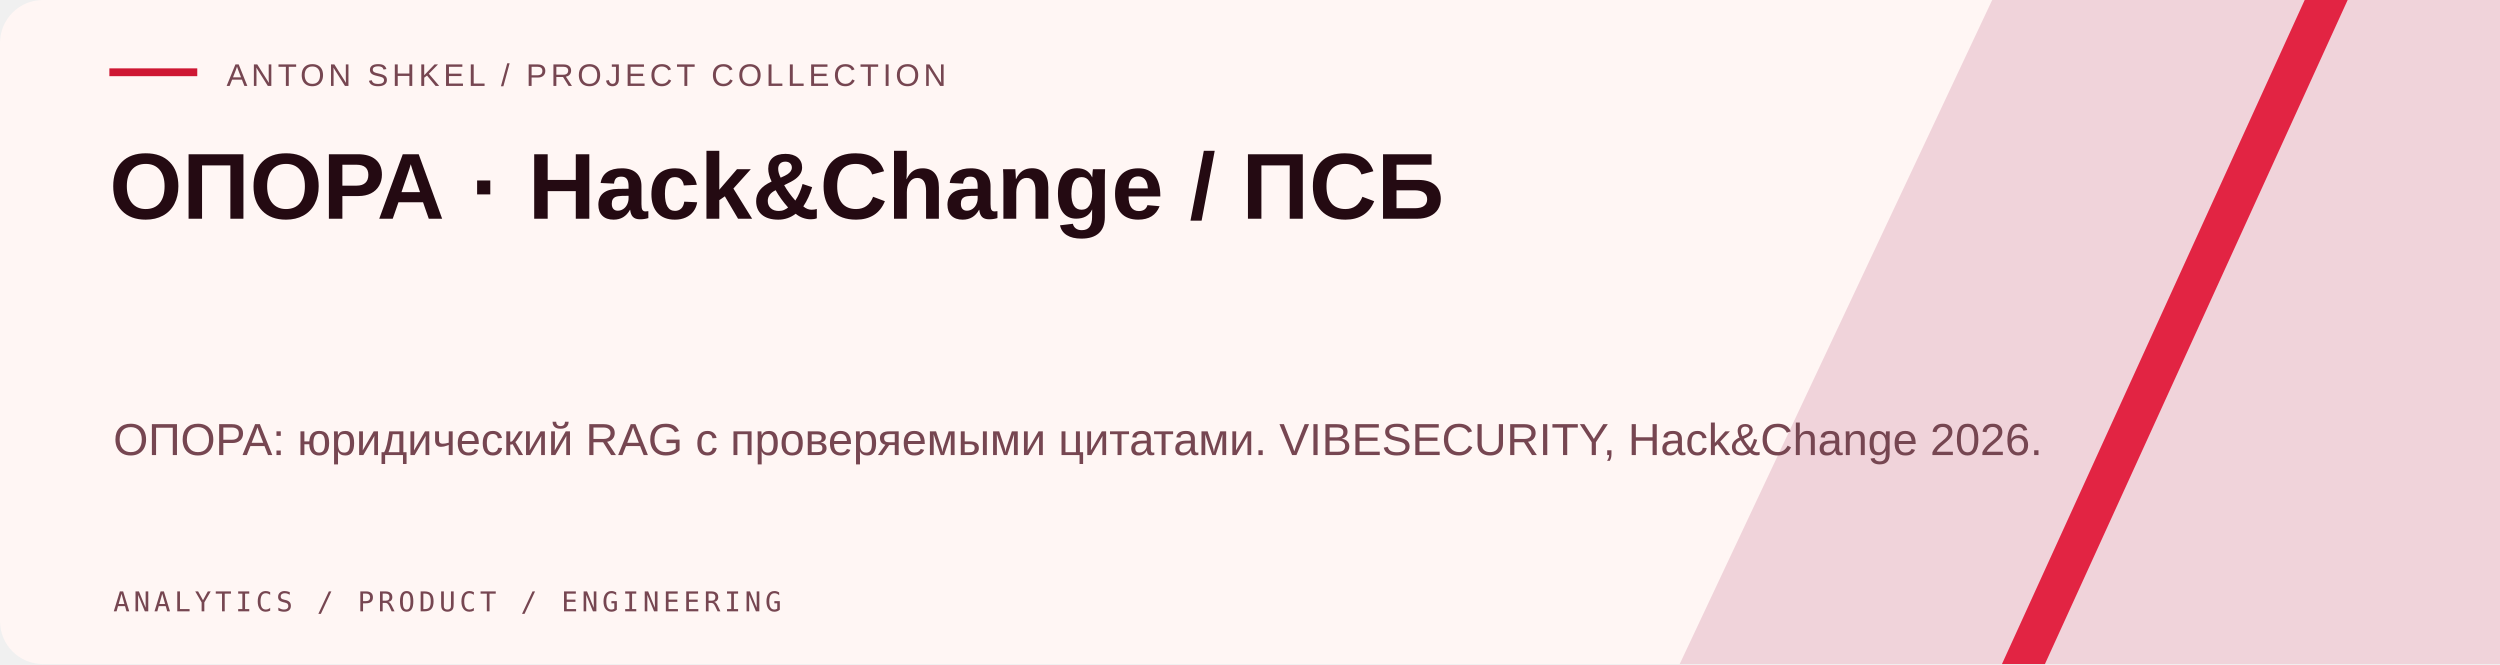
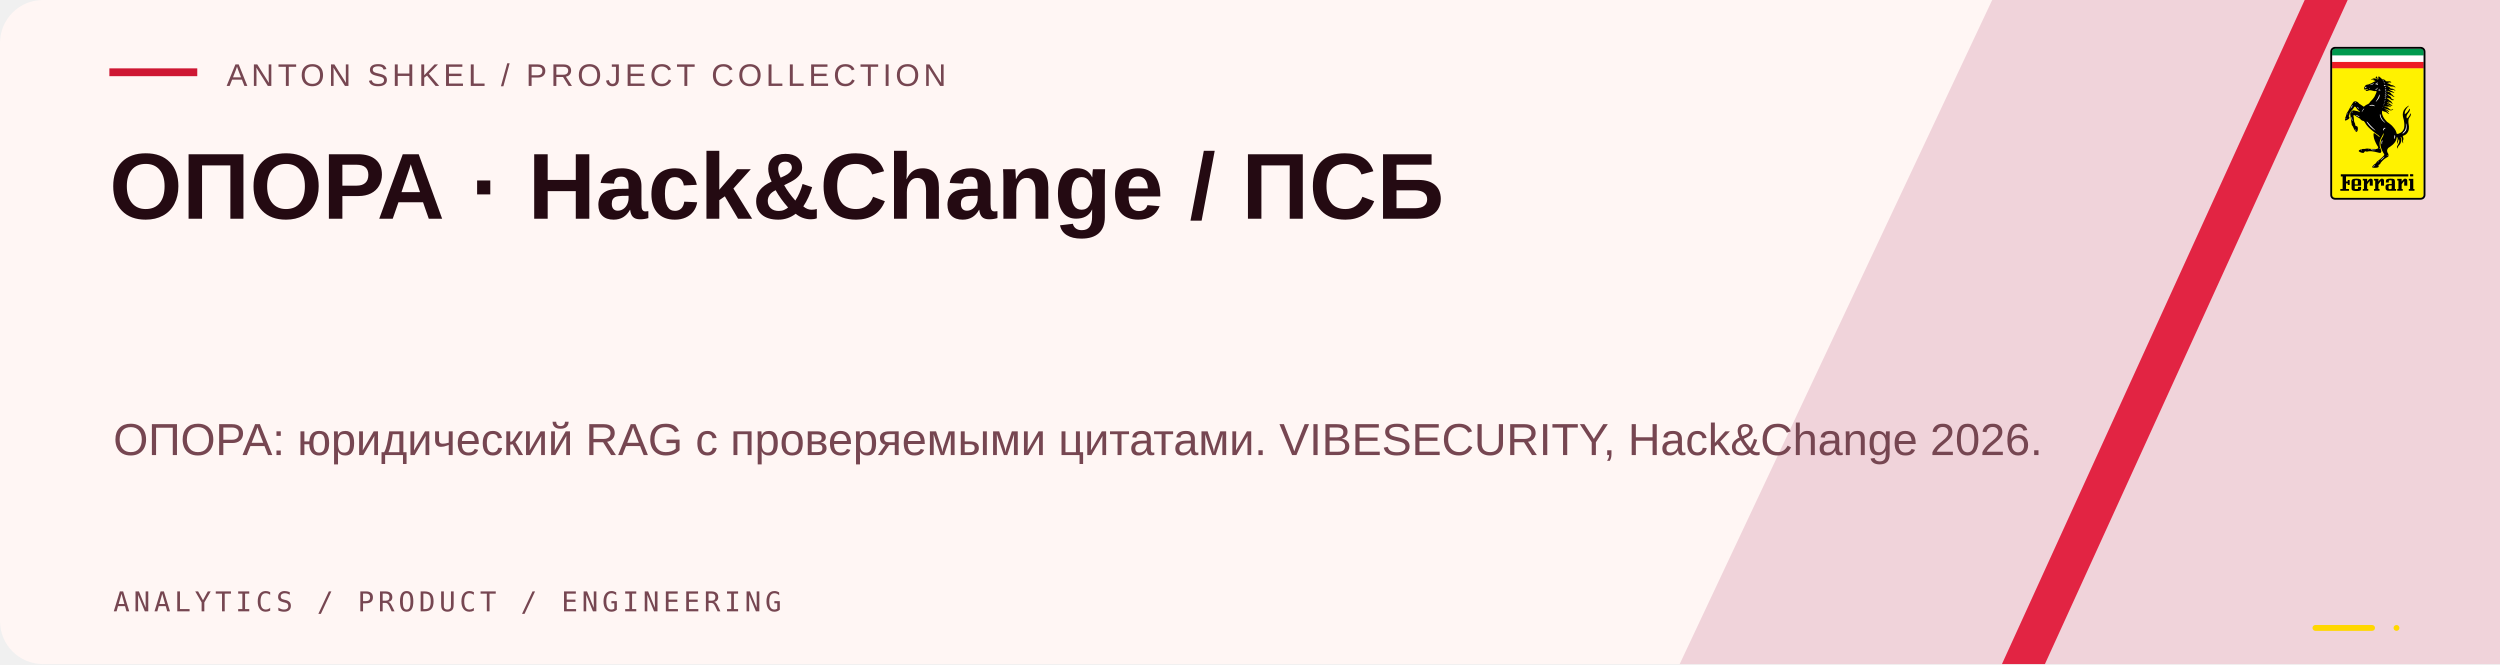
<svg xmlns="http://www.w3.org/2000/svg" width="1280" height="340" viewBox="0 0 1280 340" role="img" aria-label="ОПОРА · Hack&amp;Change / ПСБ">
  <rect width="1280" height="340" rx="22" fill="#fff6f4" />
  <path d="M1020 0h260v340H860z" fill="#f0d3da" />
  <path d="M1180 0h22l-155 340h-22z" fill="#e22443" />
  <rect x="56" y="35" width="45" height="4" fill="#ce1733" />
  <text x="116" y="44" fill="#764651" font-family="Segoe UI,Arial,sans-serif" font-size="16" letter-spacing="2">ANTON SHKEL / PROJECT COLLECTION</text>
  <g font-family="Segoe UI,Arial,sans-serif">
    <text x="56" y="112" font-size="48" font-weight="700" fill="#240a12">ОПОРА · Hack&amp;Change / ПСБ</text>
    <text x="58" y="233" font-size="23" fill="#764651">ОПОРА: юридический RAG с проверяемыми цитатами. VIBESECURITY, Hack&amp;Change 2026.</text>
  </g>
  <text x="58" y="313" font-family="Consolas,monospace" fill="#764651" font-size="14" letter-spacing="2">ANALYTICS / PRODUCT / ENGINEERING</text>
+   <g id="tifoso-badge">
+     <g transform="translate(1193 24) scale(0.1424419)">
+       <path fill="none" clip-rule="evenodd" d="M0 574.034V0l349.46.369v573.665" />
+       <path d="M325.738 0c9.509 0 17.198 7.607 17.198 17.015V532.42c0 9.4-7.689 17.015-17.198 17.015H17.753c-9.5 0-17.191-7.614-17.191-17.015V17.015C.562 7.607 8.253 0 17.753 0h307.985" fill="#FFF" />
+       <path d="M7.246 76.404h329.229V531.39c0 3.784-.646 6.123-3.198 8.661-2.77 2.753-5.2 3-9.586 3l-306.615.03c-2.416 0-4.269-.77-6.269-2.461-2.477-2.123-3.561-4.769-3.561-7.569V76.404" fill="#FFF200" />
+       <path fill="#ED1C24" d="M7.246 53.513h329.229v23.375H7.246z" />
+       <path fill="#FFF" d="M7.246 30.091h329.229v23.376H7.246z" />
+       <path d="M16.553 6.315h310.4c4.971 0 9.555 4.792 9.555 9.469v14.922H7.246l.03-13.123v-1.092c0-5.291 4.077-9.653 9.277-10.176" fill="#009A4E" />
+       <path d="M325.738 0c9.509 0 17.198 7.607 17.198 17.015V532.42c0 9.4-7.689 17.015-17.198 17.015H17.753c-9.5 0-17.191-7.614-17.191-17.015V17.015C.562 7.607 8.253 0 17.753 0h307.985m0 6.792H17.753c-5.708 0-10.322 4.584-10.322 10.223V532.42c0 5.646 4.615 10.199 10.322 10.199h307.985c5.709 0 10.323-4.553 10.323-10.199V17.015c0-5.638-4.614-10.223-10.323-10.223z" />
+       <path d="M165.692 105.28s-.208 1.984-.661 3.146c-.446 1.076-1.608 1.8-1.531 2.522.077.708.831 1.562 2 2.153 1.146.6 1.607 1.062 2.784 1.362 1.092.27 2.477 1.069 2.869.154.393-.931-.199-2.062-.861-3.146-1.154-1.892-1.738-2.354-3.438-4.954-.362-.56-.646-1.161-1.162-1.237" />
+       <path d="M157.069 309.693c.115-.339 2.838 1.385 4.253 2.216 2.977 1.784 4.315 2.845 6.946 4.814 2.085 1.585 3.092 2.4 5.185 4.2 2.568 2.215 3.953 4.107 4.646 3.677 1-1.2-1.638-4.708-3.97-6.614-2.268-1.878-4.614-3.4-6.422-4.585-2.331-1.555-2.539-1.908-6.023-4.247-3.746-2.507-6.976-5.66-6.976-5.66l-3.639-2.861-5.699-4.808-6.338-5.838-4.784-5.331s-3.723-4.553-4.315-5.431c-.6-.869-2.354-3.685-3.799-6.068-1.293-2.139-3.8-5.461-4.031-5.746-1.354-1.639-4.446-.977-8.039-3.092-4.361-2.577-5.415-4.931-5.415-4.931s-.162-.345-.331-.53c-.162-.193-.492-.431-.492-.431l-2.285-1.592-1.308-.862s-.992-.823-2.238-1.354c-1.254-.554-4.046-2.177-4.046-2.177l-4.992-3.184s-1.954-1.569-2.6-2.092c-.661-.5-1.892-1.215-1.892-1.215s-.785-.393-1.023-.408c-.238-.016-1.276-.108-1.276-.108s-.962-.254-1.939.893c-.977 1.154-.738.538.854 7.03.63 2.553.569 11.561 1.246 14.306.861 3.523 3.338 8.077 3.592 8.615.247.531.423 2.5.423 2.5s-.107 1.593.062 2.601c.754 4.653 7.561 1.591 9.062 7.976 1.477 6.3-.885 12.584-.885 12.584s-1.462 3.124-3.531 3.615c-2.061.478-5.261-4.091-7.576-7.791-2.284-3.639-4.153-8.408-4.753-9.923-.6-1.516-.916-1.847-1.608-2.946-1.023-1.639-1.846-1.338-2.992-3.923-1.154-2.584-.131-3.623-.646-5.876-.3-1.246-.569-1.385-.961-3.17-.377-1.776-.885-7.43-.885-7.43l-.723-5.261s-.254-2.4-.584-3.908c-1.146-5.261-1.546-10.353-1.546-10.353l-.215-2.092-.077-2.161s-.069-1.039.185-2.108c.254-1.068.77-1.953.77-1.953s1.062-1.777 1.246-2.223c.177-.423 2.346-2.946 2.346-2.946s1.138-.946 2.992-2.077c1.862-1.131 3.531-1.054 3.531-1.054s.492-.046 3.785.362c3.292.407 10.061 2.207 11.769 2.646 1.684.455 3.7 1.162 5.007 1.892 3.761 2.046 4.9 1.178 1.908-1.168-2.016-1.577-2.584-2.285-4.208-3.761-1.37-1.262-2.446-2.101-3.469-3.262-1.023-1.185-3.938-5.484-3.938-5.484l-1.823-2.692s-.977-1.107-1.139-1.185a13.378 13.378 0 01-.646-.469s-1.207.061-2.454-.177c-1.261-.254-1.846 1.516-1.846 1.516s-2.708 5.053-5.461 8.146c-4.461 5.022-7.661 8.438-9.299 11.114-2.3 3.708-1.792 7.77-2.977 9.646-.692 1.1-1.069 1.262-1.446 2.223-1.154 2.916 3.038 4.515 2.077 7.745-1.531 5.124-13.53 10.192-15.123 9.346-1.654-.869-.3-7.799.254-10.038.569-2.253 2.253-5.576 2.408-5.745.146-.162.554-.947.676-1.608.131-.661.177-2.161.254-2.992.077-.839.423-2.161.423-2.161s.046-.285 1.107-2.584c1.069-2.315 4.977-7.7 7.777-12.838 1.846-3.354 2.615-5.384 4.461-8.746 1.7-3.084 4.615-7.792 4.615-7.792s1.23-2.4 1.807-3.292c.585-.916 1.815-2.646 2.969-4.354 1.162-1.7 1.446-2.977 2.961-4.377 1.254-1.169 2.108-1.792 3.746-2.315 2.438-.808 4.108-.376 6.6.316 2.584.707 4.361 1.892 6.054 3.292a24.232 24.232 0 012.938 2.977l.823 1.215.507.3 1.57 1.008 3.592 2.376s8.523 5.8 9 6.115c.454.3 1.984 1.554 2.284 1.654.316.092 2.585-2.37 7.039-5.438 5.153-3.577 6.976-3.308 8.685-4.238 1.684-.931 2.376-1.7 3.7-3.023 2-2 2.015-3.069 4.284-5.861 2.285-2.784 4.423-4.346 4.423-4.346s.315-.315 4.385-4.915c4.061-4.584 5.861-8.054 5.861-8.054l2.231-4.469s3.23-6.945 4.269-9.692c1.046-2.753 1.046-3.669 1.046-3.669s.153-.723-.631-2.123c-.808-1.393-1.639-.762-3.185-.446-2.961.631-4.761-.139-7.753-.661-2.738-.455-4.169-1.277-6.915-1.731-2.784-.469-4.407-.93-7.2-.661-.423.046-1.276.223-1.685.361-1.577.523-2.015.646-3.184 1.323-1.354.631-2.246.831-3.746.869-1.039.031-1.669.062-2.63-.315-.662-.254-1.039-.446-1.562-.915a3.658 3.658 0 01-.723-.839c-.03-.292-.123-.277.162-.753.277-.485.623-.57.623-.57l1.277-.315s1.8-.469 1.969-.516c.162-.046 1.877-.6 2.63-.838.762-.238 1.593-.677 1.593-.677s.461-.738.284-1.161c-.223-.478-1.246-.523-1.246-.523s-1.431.523-1.592.569c-.154.031-2.439.753-2.439.753s-1.792.393-3.184.723c-1.4.315-3.4.477-3.4.477l-.6-.162s-.677-.454-.784-.93c-.1-.423-.162-.739-.239-1.223-.3-1.77-.661-2.839-.238-4.584.162-.731.331-1.139.646-1.815.269-.562.446-.885.792-1.416l1.101-1.8 2.077-3.069c.715-.723 1.185-1.084 2.084-1.592 1.323-.738 2.092-.946 3.746-1.131 1.623-.177 1.846-.161 4.146-.677 2.315-.523 3.954-1.438 3.954-1.438s5.531-2.031 8.899-3.685c3.53-1.73 5.069-3.577 8.723-5.007 1.546-.6 2.446-.885 4.038-1.292.2-.131.3-.254.362-.493.154-.577-.738-.846-1.354-.785-.554.046-1.815.631-2.1 0-.216-.484 1.153-.769 1.153-.769s.646-.3.662-.661c.016-.554-.93-.193-1.354-.239-2.146-.239-2.315-.631-3.8-.992-1.746-.438-2.691-.977-4.507-1.054-1.6-.062-3.1.277-4.107.515-.992.254-1.023-.723-.631-.915 2.808-1.308 2.869-1.416 4.854-1.508 1.084-.046 2.6.185 2.769.269.162.092 2.331-.015 2.885-.584.569-.554-1.777-.523-2.885-.962-1.022-.407-2.584-.522-2.553-1.2.054-.677.808-.3 1.346-.438.676-.162 1.069-.146 1.761-.238 1.247-.169 1.354-.285 3.2-.438 1.823-.177 4.454.6 4.454.6s2.761 1.224 4.115 1.87c1.354.63 2.992.961 2.992.961s1.922.269 3.385-.646c1.484-.908.646-1.508.13-2.346-.508-.785-1.153-1.923-.208-4.077.839-1.877 1.277-4.069 1.516-4.269.301-.238 1.462 1.446 2.215 2.139 2.7 2.523 6.27 3.769 9.639 9.045.262.423 1.508-.254 5.415.346s7.323 4.784 8.185 5.785c.893 1.007 2.046.953 2.046.953l1.877.254 6.814.115s3.093-.554 4.877.124c1.246.469 5.4 3.246 3.508 4.299-1.323.739-2.569-.884-3.769-.961-1.416-.092-2.031.177-3.293.492-2.646.662-8.322 2.377-6.261 3.069.153.061.446.107.446.107l1.015.177s2.493.569 4 1.161c2.276.9 3.354 1.893 5.446 3.123 1.199.692 1.723 1.385 3.03 1.777 1.2.347 1.969 0 3.2.208 1.615.285 2.522.616 4 1.323 2.199 1.054 2.999 2.331 4.969 3.746.984.715 1.814.823 2.553 1.785.17.215.309.331.386.584.262.877-1.447.361-2.354.216-1-.169-1.415-.662-2.338-1.085-1.369-.646-2.016-1.354-3.508-1.623-1.077-.208-1.723-.046-2.83.015-1.077.046-1.646.208-2.724.223-1.83.031-2.861-.13-4.661-.508-2.016-.422-3.016-1.207-5.015-1.623-2.262-.469-6.261-2.407-5.877-.469.2.931 2.323 1.715 2.323 1.715s1.461.785 2.846 1.4c1.385.6 2.153 1.516 2.153 1.516l.954.708s.984 1.354 2.277 2.884c1.261 1.508 3.507 1.461 3.507 1.461s1.354 0 4.276.6c2.908.6 5.908 2.399 5.908 2.399s2.261 1.554 3.584 3.116c1.308 1.562.554 2.346.385 2.507-.153.169-.093.092-.277.169-.153.077-1.784-1.969-1.784-1.969l-1.169-.992s-1.139-.8-2.615-1.277c-1.477-.469-1.97-.154-1.97-.154s-3.138.877-5.876.8c-2.708-.077-4.123-1.162-4.123-1.162l-1.723-1.154s-2.585-2.423-2.678-1.276c-.062.777 1.139 1.638 1.139 1.638s.831.838 1.385 1.37c1.046 1.03 1.478 1.546 2.677 2.614 1.2 1.078 1.938 1.078 1.938 1.078s.646.153.892.2c.247.046.678.162.678.162s.4.154 2.276.916c1.861.753 3.877 2.392 3.877 2.392s.185.154.462.208c.276.031.83.308.984.354.169.038.646.038 1.723.192 1.093.162.677.854.677.854l-.185.261-.893.6s-1.153.331-1.938.369c-.8.046-1.938-.399-1.938-.399l-2.416-.908s-2.445-.646-2.969-.731c-.523-.077-2.707-.515-3.076-.592-.354-.084-1.446-.477-1.738-.646-.293-.161-.831-.269-2.154-.915-1.308-.646-1.831-1.392-3.461-1.908-1.646-.523-2.646-.63-3.877.224-2.123 1.461 3.199 1.7 5.846 3.022 3.908 1.923 6.107 3.338 7.03 5.416.938 2.084 1.877 2.838 1.877 2.838s2.754 1.385 3.984 2.838c.677.784.77 1.431 1.446 2.215 1.507 1.769 4.431 1.669 5.016 3.169.554 1.399-2.37.769-3.893.63-2.738-.269-3.4-2.777-5.954-3.784-1.445-.577-2.368-.577-3.846-1.084-2.692-.885-3.953-2.046-6.646-2.884-1.631-.5-4.585-2.646-4.215-.993.061.4.307.708.414.947.139.238.816 1.115.816 1.115s.907 1.2 1.322 1.516c.385.331 2.123 1.638 4.615 2.992 2.462 1.354 4.615 3.954 4.615 3.954s.739 1.062 1.093 1.801c.369.831.107 1.084.692 2.238.538 1.146.8 1.369 1.538 2.077 1.815 1.746 3.723 1.399 6.03 2.346.631.269.677.361 1.354 1.084.677.715-.124 1.022-.124 1.022s-2.568.662-4.23.523c-2.153-.169-3.123-.831-5.215-1.877-2.123-1.038-3.23-2.907-3.445-3.022-.185-.124-.708-.677-1.108-.962-.399-.284-1.431-.5-2.354-.754-.938-.253-1.462-.3-2.399-.554-1.277-.362-2.601-.923-3.201-1.115-.6-.208-1.969-.454-2.969.138-2 1.185 3.107 1.984 4.692 3.685.815.854 1.153 1.454 1.923 2.354.585.692.831 1.177 1.555 1.715.491.361 1.399.753 1.399.753s1.23.57 3.03 1.562c1.8.992 3.907 3.799 3.907 3.799l1.277 1.954.754 1.115.2.516.276.63s.924 1.2 1.6 1.592c.678.408.554.762.554.762s-.076.247-.554.516c-.461.285-.723.046-1.399-.154-.677-.192-1.123-.838-1.707-1.308-.616-.492-1.262-1.684-2.354-2.361-.969-.584-2.23-.792-2.723-.946-.477-.176-1.677-.93-2.154-1.138-.461-.185-1.707-.754-1.707-.754s-2.399-1.338-3.724-1.699c-1.322-.37-.477.438-.477.438s1.186 1.846 2.323 2.584c1.478.977 3.554 1.839 2.877 2.63-.462.516-1.077.331-1.754.254-1.107-.13-2.446-1.454-2.446-1.454s-.553-.361-3.03-1.146c-2.462-.808-1.554.546-.985 1.277a4.735 4.735 0 001.309 1.115l1.677.754.769.238s.678.123 2.908.646c2.23.508 3.462 1.593 3.462 1.593s1.199 1.115 2.86 2.346c1.692 1.246 3.354 1.562 4.277 1.685.923.115.892.761.892.761s.123.593.063.785a.453.453 0 01-.432.362c-.185 0-.276.077-.522.208-.246.123-1.2.277-1.2.277s-2.492-.077-4.461-.562c-1.938-.477-3.662-1.831-3.847-1.907-.153-.077-1.969-1.084-3.23-1.484-1.215-.408-3.169-.231-3.385-.154-.199.077-.877.185-2.03.523-1.169.308.292.753.292.753l.831.077 1.984.154s2.062.238 3.8.884c1.738.631 2.877 1.908 4.031 3.077a13.966 13.966 0 002.431 1.9l.923.6.477.361.123.315s-.046.162-.123.361c-.077.208-.369.361-.369.361s-.431-.077-.615-.077c-.216 0-1.523-.692-2.492-1.115-1-.438-1.508-.854-2.585-1.116-.923-.223-2.153-.323-2.431-.238-.276.077-2.308.362-3.877.469-1.568.123-2.923.146-4.769-.077-2.63-.315-6.122-2.393-6.569-1.815-.907 1.215 1.862 1.561 3.216 2.338 1.846 1.069 5.046 2.031 5.046 2.031s2.338.515 3.707 1.161c3 1.393 3.908 3.454 6.323 5.623 1.323 1.215 2.4 1.738 4.184 2 1.539.224 1.508.039 3.938-.438 2.446-.484 3.924-2.8 4.631-1.953.139.162.077.315.046.554-.046.238-.245.677-.245.677s-.277.392-.708.838c-.446.438-2.123 1.354-3 1.715-.877.362-3.03.962-5.738.877-2.708-.077-6.522-2.154-6.522-2.154l-2.738-1.154s-1.262-.592-2.123-.915c-2.277-.862-3.723-.785-6.062-1.4-1.446-.392-2.399-.8-3.707-1.069-1.323-.284-.569.239-.446.423.615.838 1.445 1.107 2.492 1.592 1.385.677 2.354.539 3.769 1.139 1.585.639 2.97 1.539 3.847 2.108.861.554 1.508 1.185 2.354 2.062l2.907 2.492s.677.554.754.785c.076.239.399.838.246 1.8-.17.962-.954.285-.954.285l-.769-.492-.77-.708-1.216-1.007s-1.045-.947-2.846-1.862c-1.784-.931-3.938-1.162-3.938-1.162s-1.908-.284-1.846.316c.092.592.521.646 2.029 1.038 1.523.393 2.523 1.162 2.523 1.162s1.555 1.154 2.677 2.43c1.107 1.278 1.431 2.516 1.431 2.516s.569 1.046 2 2.43c1.431 1.4 2.185.915 2.107 1.593-.077.677-.708.8-.708.8s-.369-.032-.522-.032c-.154 0-.523-.207-.923-.361s-1.908-1.2-1.908-1.2-2.368-1.922-2.63-2.107a408.68 408.68 0 01-2.523-1.877s-1.323-.846-2.262-1.323a28.107 28.107 0 00-2.969-1.2c-.707-.231-2.031-.308-2.031-.308s-1.584-.238-2.553-.6c-1.523-.585-3.293-2.208-3.492-2.285-.216-.084-1.631-.569-1.908-.523-.276.031-.923 2.708-1.076 4.254-.646 6.477 1.076 10.776 3.753 16.715 3.861 8.63 14.614 19.36 14.614 19.36s2.708 1.531 3.847 2.446c3.215 2.516 8.538 6.077 13.261 10.784 4.03 4.038 9.385 11.199 9.385 11.199s3.106 4.323 4.553 7.384c1.754 3.754 3.17 9.478 3.17 9.478s.123.984.215 1.2c.123.199.399.461.585.461l1.876.062c.185 0 2.323-.153 3.739-.508 1.4-.354 4.723-1.877 6.938-3.03 2.184-1.17 4.815-3.385 4.815-3.385s.507-.431 3.062-3.292c2.585-2.861 4.246-7.153 4.876-8.776.616-1.607 1.124-4.707 1.493-10 .399-5.314-.323-10.915-.323-10.915s-.969-7.815-1.555-10.477c-.584-2.645-1.999-6.984-1.999-6.984s-.984-3.86-1.292-6.298c-.324-2.439-.369-6.408-.369-6.408s0-2.43.783-6.922c.816-4.469 3.555-8.977 3.555-8.977s.769-1.516 3.724-5.054c3.03-3.623 3.998-4.192 6.983-6.354 2.37-1.7 5.43-4.438 6.432-3.792 1.107.692-1.079 2.077-1.817 2.8-1.861 1.846-5.337 5.107-8.153 10.022-2.461 4.254-3.384 7.069-3.998 9.846-.617 2.77-.354 5.815-.277 6.854.093 1.039.661.662.661.662s5.984-4.808 9.23-8.446c3.523-3.938 6.661-10.946 7.891-11.007.831-.054 1.216 1.823 1.016 2.692-.768 3.638-1.029 4.092-2.216 6.507-1.353 2.769-2.613 4-4.491 6.554-1.97 2.677-2.938 3.7-4.522 7.245-2.291 5.1-.954 9.039-.954 9.039s.277 2.392 1.353 2.361c1.802-.062 5.754-5.054 8.339-9.139 1.909-2.992 2.6-6.453 3.847-8.269 1.138-1.607 2.139 2.616 1.646 5.108-.57 2.961-2.031 5.623-5.246 9.815-3.138 4.091-3.046 7.984-3.046 7.984s-.323 1.777-.585 5.654c-.245 3.86.862 9.723.862 9.723s.983 4.899 1.185 8.614c.185 3.738.061 12.223-3.432 18.83-1.384 2.646-4.354 6.308-4.354 6.308s-2.292 2.354-4.169 3.722c-1.878 1.37-6.385 3.509-6.385 3.509s-3.122 1.076-3.553 1.169c-.462.123-.738.507-.738.507s.276.601.399.847c.107.247.984 2.399.984 2.399s.938 3.046 1.292 5.462c.354 2.415-.062 2.969-.399 4.815-.339 1.77-1.107.953-1.308 4.43-.169 3.078 1.216 4.615.969 8.062-.106 1.508-1.815-1.907-2.646-3.353-1.754-3.14-1.339-7.97-1.369-9.169-.047-1.2-.14-2.524-.585-4.031-.538-1.97-1.354-3.492-2.261-4.692-.924-1.185-1.893-1.861-2.216-1.738-.323.108-.354.738-.354 1.046-.016.339.63 1.477.769 1.724.169.23 1.323 2.338 1.323 2.338s.507 1.631.707 4.801c.201 3.138-.769 7.045-.769 7.045s-1.262 4.385-2.584 6.97c-1.479 2.845-4.754 6.722-4.754 6.722s-2.354 2.154-4.124 5.692c-1.737 3.538-.245 5.077-.892 5.538-.677.446-2.062-2.046-2.431-3.723-.354-1.569-.185-2.308.462-4.062.6-1.692 2.016-4.139 2.016-4.139l2.107-3.584s2.554-4.861 3.354-8.4c.8-3.507-.123-7.414-.123-7.414s-.107-1.292-.984-1.231c-.893.046-1.507.816-1.877 1.754-.724 1.938.308 1.585-.801 4.815-.86 2.538-1.107 2.2-1.569 3.707-.554 1.8-.846 3.646-.814 4.77.046 1.107-.569.646-.569.646s-1.077-2.001-1.077-4.492c0-1.354.062-2.123.216-3.478.246-2.169 1.138-5.491 1.138-5.491s.954-3.277.754-6.262c-.229-3.015-1.276-3.568-1.276-3.568s-.276-.4-1.446-.339c-1.153.093-1.092 2.169-1.092 2.169s-.354 2.97-.815 4.815c-1.277 5.092-2.984 7.769-6 12.061-2.738 3.877-6.445 7.293-8.308 8.893-1.846 1.631-7.538 5.769-7.538 5.769l-6.676 4.445s-2.646 2.585-3.847 5.662c-1.23 3.062-1.169 5.461-.462 8.276.709 2.831 1.724 4.123 2.262 4.922.523.771 1.555 2.154 1.893 3.786.215.999.062 1.599.123 2.614.063.893.185 1.385.154 2.293-.031 1.415.23 2.414-.585 3.568-.585.877-2.185 1.646-2.185 1.646s-1.814.799-2.893 1.461c-11.354 6.846-15.383 11.292-21.783 18.922-2.031 2.446-.538 2.293-2.707 5.185-1.316 1.724-4.354 1.724-5.454 3.784-1.53 2.815 3.446 5.585-2.3 8.062-7.407 3.2-20.153.907-20.407-.092-.692-2.739 2.492-5.907 3.623-7.169 5.184-5.662 9.815-5.801 11.515-10.492.369-1 .223-1.861 4.353-4.923 2.9-2.139 14.484-10.861 19.546-16.676 1.738-2 3.23-3.322 3.984-5.477.77-2.186-.754-3.554-.754-3.554l-2.077-3.385-3.984-7.123s-1.676-3.784-2.584-5.969c-.938-2.185-2.677-8.062-2.677-8.062s-1.276-5.291-1.493-8.738c-.384-6.184.462-9.783 2.094-15.783 2.107-7.784 6.891-11.046 8.799-18.769.555-2.245.677-6.092-.462-5.907-1.077.2-1.169 3.23-1.999 5.262-3.077 7.661-7.139 11.015-9.369 18.952-1.492 5.369-2.107 8.555-2.093 14.123.017 3.184-.107 2.6.708 8.123.323 2.03.815 3.122 1.416 5.106.43 1.416 1.584 4.062 1.584 4.062s1.585 3.492 2.139 5.938c.168.847.385 1.322.322 2.169-.107 1.461.154 1.77-.553 3.092-.877 1.647-.34 2.616-3.139 3.23-2.492.523-7.584-1.138-7.584-1.138s-20.93-6.338-34.291-4.508c-2.646.354-4.069 1.323-6.73 1.277-2.423-.031-3.654-1.924-6.077-1.2-.492.139-.646.492-1.092.785-3.538 2.461-.831 6.553-10.153 4.43-5.723-1.308-12.653-4.814-11.454-7.015 1.607-2.923 3.761-3.4 8.285-5.262 4.838-1.969 12.099-1.415 13.53-1.507 1.746-.139 4.254-1.354 7.376-1.431 5.4-.093 6.361.554 6.361.554l9.168.814 17.546.217s3.138-.231 4.384-.478c1.262-.247 2.254-2.723 2.945-3.908.678-1.168-.03-2.892-.03-2.892l-.522-.815-1.67-2.692-3.084-5.2-3.423-6.83s-2.238-4.753-3.43-7.876c-1.185-3.108-1.877-4.862-2.662-8.076-.823-3.309-1.331-5.985-1.438-8.646-.13-3.82-.384-6.789.685-9.912" />
+       <path d="M270.971 303.355c3.691-4.738 4.047-9.139 4.261-15.338.169-4.507-1.537-11.453-1.537-11.453l-.232-.508s-.646-.839-1.044.269c.061.978.185 1.762.185 1.762l.214 8.946s-.277 4.507-1.814 9.153c-2.585 7.846-9.446 11.338-10.445 14.169-1.711 4.691 5.997-1.293 10.412-7m-38.705 14.477s-1.508.431-1.539 1.922c-.03 1.493.369 2.785.323 4.585-.03 2.293-2.138 4.938-.784 5.8 2.323 1.477 4.322-8.923 3.615-10.461-.708-1.54-1.4-1.863-1.615-1.846m-26.06 72.103s-.432-.23-1.277.093c-.83.322-.77 1.185-.77 1.185s-.169.923.508 1.016c.678.123 1.785-1.539 1.785-1.724 0-.185-.246-.57-.246-.57m-24.522 17.43s-.247.247-.031.415c.23.201.554-.046.554-.046s4.23-3.307 6.738-5.63c2.646-2.492 6.462-6.784 6.462-6.784s.261-.323-.031-.6c-.309-.277-1.031.153-1.631.43-.523.277-.831.569-1.23.893-.369.339-1.631 1.631-1.631 1.631l-3.262 3.169-2.062 1.938-1.999 1.907-.831.955s-.216.369-.276.461c-.063.107-.277.384-.277.384s-.309.293-.309.385c0 .077-.092.154-.092.247a1.438 1.438 0 01-.092.245m-7.315 4.801s-.454-.369-1.169-.016c-.723.385-1.492 1.368-1.555 1.477-.068.139-.461.662-.191 1.123.269.462 1.184-.216 1.322-.246.131 0 1.324-.953 1.324-.953s.692-.432.269-1.385m-14.007 14.183s-.6-1.107-1.385-.646c-.785.462-1.215.616-1.938 1.615-.123.169-.9 1.17-1.039 1.431-.138.247-.915 1.724.662 1.831 2.708.153.93-1.584 1.861-2.262.754-.522 2.169-.384 2.185-.938.015-.553-.346-1.031-.346-1.031m-47.998-56.675s-1.623.401-1.746.955c-.131.584.946 1.138 1.115 1.168.192.031.554.462 1.638-.277 1.069-.722 1.023-1.338 1.023-1.338s.631-.738-2.03-.508m26.399-.861s-.016-.6-1.162-.522c-1.169.062-1.415.276-1.446.461-.038.169.062.462 1.1.554 1.054.062 1.477-.001 1.508-.493m24.96.723c-2.1-.016-1.438.047-2.73.108-2.346.123-3.623.03-5.938-.124-3.247-.215-8.269-1.015-8.269-1.015s-.631-.153-.885.262c-.231.384.615 1.276 1.369 1.508 4.115 1.277 4.338 1.062 7.138 1.107 1.562.016 2.431-.139 3.985-.231 1.969-.152 2.884.154 5.03-.415.561-.139 1.1-1.184.3-1.2m14.061-4.169s-.423-.491-1.293-.061c-.86.415-1.384 1.353-1.384 1.353s-.407.646.462.555c.846-.123 1.607-.492 1.807-.615.223-.125.854-.709.408-1.232m-12.238-168.769s5.938-5.561 10.191-12.914c2.522-4.385 3.622-14.592 1.454-12.054-.978 1.162-2.162 6.454-4.039 10.376-2.677 5.584-8.392 13.492-8.392 13.492s-1.229 2.631.786 1.1m-23.737 14.131s-.631.492-.346 1.277c.3.8 1.508.2 1.508.2s2.746-1.038 5.623-1.146c2.884-.123 6.884.738 6.884.738s1.907.523 2.223.646c.315.131 1.354.631 1.531.692.154.069 1.146.554 1.7.054.554-.508-3.469-4.161-7.576-4.715-6.839-.931-11.33 2.015-11.33 2.015l-.217.239m-28.168 24.083c.484.416 2.769-3.938 4.676-6.692 1.4-2.015 3.955-5.384 3.955-5.384s1.153-1.546-.8-.684c-.792.354-2.961 2.007-4.492 5.046-1.293 2.584-3.847 7.306-3.339 7.714m-15.799-18.915s-.493 1.685 1.477 3.792c1.984 2.116 2.492 3.861 3.754 2.6.346-.346-1.231-3.192-2.031-3.984-.823-.785-1.408-1.431-1.408-1.431l-.515-.423-.662-.369-.377-.153s-.1-.093-.238-.032m-6.401-16.153s-2.138.4-2.661 1.438c-.531 1.039 2.461.408 2.461.408s1.984.107 2.031-.646c.046-.769-.253-.846-1.831-1.2m-33.975 56.305c-1.092-.315-1.276 1.832-1.423 2.523-.123.692.493 2.077.746 2.077.246-.016 1.115-1.369 1.161-2.03.047-.677.478-2.269-.484-2.57m35.284 41.937s-1.954-1.547-2.254-.931c-.292.615 1.608 3.33 1.608 3.33s.584.893 1.484.492c.884-.43.569-1.415.569-1.415s-.6-1.261-1.407-1.476m-14.73-45.352s-.5-.13-.677.469c-.185.6-.169 1.577-.3 2.761-.107.924.239 3.385.239 3.385s.192 1.954.584 3.116c.423 1.276 1.546 3.092 1.546 3.092s.423.931.946.885c.515-.054.392-.662.392-.662s-1.638-6.491-1.684-7.153c-.193-2.161-.193-4.792-.193-4.792l-.015-.393s-.016-.693-.838-.708m2.553-19.806s-.9-.169-1.73 1.561c-.838 1.754-.661 2.462-.585 2.539.062.077.723.062 1.785-1.561 1.054-1.608.815-2.224.815-2.224s-.062-.315-.285-.315m24.753 17.945s1.084 1.622-.992 1.246c-2.084-.377-6.461-3.831-8.246-4.761-1.762-.931-4.662-1.224-3.446-2.315.223-.185.284-.363.63-.377.362-.016 1.562.453 1.638.507.062.03 3.146 1.307 3.261 1.338.108.046 1.839.785 3.069 1.507 1.231.73 3.23 2.13 3.23 2.13l.856.725m57.697 49.675c.569 1.784-6.569-3.77-10.392-6.716-10.13-7.8-22.53-23.791-20.984-25.206 1.277-1.162 6.361 6.161 13.815 14.229 7.969 8.6 17.23 16.631 17.561 17.693m29.798-7.647c-2.215 2.361-2.999 5.385-1.723 7.646 1.246 2.199 1.631-3.216 3.016-4.808 1.2-1.393 1.938-1.169 3.907-2.569 3.354-2.361-2.399-3.276-5.2-.269m-12.676-50.474c-1.523-.246-1.477 2.069-1.262 3.708 1.016 7.337 4.309 12.991 8.707 18.314 2.678 3.246 10.016 9.03 10.861 8.1.309-.331-6.984-5.969-11.63-13.214-3.292-5.138-5.046-9.484-5.461-13.723-.045-.539.077-2.977-1.215-3.185M151.731 133.57c-3.308 1.792-9.046 3.37-9.046 3.37s-.262.569.477.508c4.916-.393 6.792-1.008 9.408-2.162 2.615-1.13 4.515-4.269 4.515-4.269s1.062-1.954-.907-.346c-.616.492-2.632 1.907-4.447 2.899m39.906-12.606s-1.123-.247-1.877.223c-.754.477-.539.854-.539.854s1.17.892 2 1.039c.831.123 2.615.9 2.555.3-.078-.615-1.077-1.715-1.432-2.015-.322-.317-.707-.401-.707-.401m-18.783 34.46c.191.392 3.545-.523 4.838-1.247 1.008-.569 1.407-2.477 1.407-2.477s.277-1.846-.153-1.131c-1.916 3.132-6.278 4.454-6.092 4.855m-.108-8.608c1.354-2.6-3.716 2.7-6.3 4.069-1.577.831-4.146 1.938-4.146 1.938s-.677.846.269.769c.946-.062 3.354.754 5.308-.754.462-.369 2.492-3.323 2.492-3.323s1.73-1.469 2.377-2.699m-.785 11.061c.107.423 5.791.284 7.215-.146 1.123-.308 1.738-2.292 1.738-2.292s.677-1.738.092-1.154c-2.576 2.631-9.144 3.169-9.045 3.592m-91.296 52.067s-.861-.315-1.93 1.292c-1.062 1.6-5.846 8.869-5 9.938 1.007 1.261 5.153-6.492 6.416-7.938 1.276-1.469.753-2.946.753-2.946s-.015-.331-.239-.346M184.883 341c-.523 2.415.092 7.354.924 8.322 2.03 2.446.784-3.83 1.076-6.031.246-2.045.492-2.753 1.508-4.938 1.815-3.938-2.445-2.492-3.508 2.647m-17.461-210.044s-1.576.046-2.807.723c-1.246.677-1.554 1.639-1.554 1.639s-.254.692-.084 1.069c.361.823 2.069-.423 3.261-.016.961.346 1.423.631 2.161 1.515.646.77 1.777 1.877 2.485 1.246.73-.615.462-2.192.462-2.192s-.839-2.569-1.938-3.292c-1.109-.738-1.986-.692-1.986-.692m-26.198 18.068s-.885.138-.677 1.215c.208 1.054.785.892.785.892s1.831-.785 1.723-1.884c-.131-1.108-1.831-.223-1.831-.223m-12.792-5.738s-.961.039-1.638 1.23a14.986 14.986 0 00-1.054 2.416s-.315 1.554.238 2.046c.562.484 1.177-1.007 1.984-1.592.484-.346.785-.5 1.285-.854.685-.47 1.8.13 1.723-1.254-.099-1.393-1.576-2.054-2.538-1.992m41.336-14.884s-2.176-.315-2.092.523c.077.784 1.178.315 1.885.631.692.315 1.154.438 1.707.946.408.361.361 1.069.862 1.084.692.016.554-.269.554-.269s-.631-1.877-1.453-2.407c-.816-.539-1.463-.508-1.463-.508m24.284 8.776c-.308 1.185-.493 1.592-.493 1.592s-.614 2.408 1.816 1.523c2.431-.893 1.169-.516 2.922-1.369 1.724-.846 1.693-.377 2.955-.315.43.015.707.03 1.354-.092.553-.124.322-.77-.908-1.101-1.322-.346-2.938-.269-4.814-.285-1.108-.014-2.509-1.137-2.832.047m1.077-8.899s-1.108-.254-1.877.223c-.754.469-.523.846-.523.846s1.154.916 2 1.039c.831.146 2.615.915 2.554.3-.093-.6-1.077-1.715-1.431-2.015-.353-.301-.723-.393-.723-.393m4.278 16.715s-1.186-.239-2.001.215c-.8.446-.585.808-.585.808s1.262.847 2.154.977c.893.123 2.8.846 2.723.269-.076-.569-1.154-1.623-1.508-1.907-.354-.286-.783-.362-.783-.362m.369 6.06s-1.263-.284-2.124.239c-.861.515-.601.931-.601.931s1.309.992 2.263 1.131c.938.146 2.969.977 2.876.315-.076-.661-1.215-1.861-1.615-2.184-.369-.34-.799-.432-.799-.432m.568 5.908s-1.369-.315-2.293.269c-.938.584-.646 1.054-.646 1.054s1.415 1.107 2.431 1.277c1.031.162 3.23 1.107 3.139.361-.093-.738-1.324-2.108-1.754-2.469-.4-.385-.877-.492-.877-.492m-.123 7.307s-1.369-.292-2.293.285c-.938.569-.676 1.038-.676 1.038s1.445 1.107 2.461 1.277c1.016.162 3.215 1.108 3.123.369-.107-.746-1.323-2.115-1.738-2.477-.431-.376-.877-.492-.877-.492m-1 14.246s-1.385-.3-2.308.285c-.923.577-.646 1.039-.646 1.039s1.415 1.115 2.431 1.277c1.031.154 3.231 1.115 3.139.361-.093-.738-1.322-2.1-1.754-2.477a2.2 2.2 0 00-.862-.485m.924-7.123s-1.57-.361-2.678.315c-1.062.661-.738 1.2-.738 1.2s1.646 1.292 2.83 1.477c1.17.192 3.724 1.277 3.631.431-.123-.869-1.539-2.446-2.03-2.869a2.635 2.635 0 00-1.015-.554m-1.601 13.569s-1.139-.27-1.907.215c-.77.477-.523.854-.523.854s1.169.931 2 1.054c.846.139 2.646.915 2.584.3-.092-.616-1.092-1.731-1.445-2.031-.339-.315-.709-.392-.709-.392m-1.077 6.168s-.923-.2-1.569.193c-.614.392-.431.707-.431.707s.969.754 1.662.869c.691.108 2.215.77 2.153.247-.062-.5-.923-1.431-1.2-1.685a1.616 1.616 0 00-.615-.331m-1.322 5.631s-.831-.192-1.416.169c-.554.346-.4.646-.4.646s.877.677 1.508.77c.631.115 1.984.692 1.924.238-.047-.454-.801-1.308-1.063-1.531-.262-.23-.553-.292-.553-.292m-1.324 4.615s-.861-.193-1.414.153c-.586.362-.416.646-.416.646s.877.692 1.508.785c.631.1 1.984.692 1.923.224-.046-.454-.8-1.292-1.077-1.516-.247-.23-.524-.292-.524-.292m-1.614 5.354s-.677-.162-1.154.123c-.462.3-.308.523-.308.523s.707.555 1.215.647c.508.076 1.615.554 1.555.168-.047-.361-.662-1.038-.862-1.23-.216-.185-.446-.231-.446-.231m-1.923 5.007s-.585-.139-.985.107c-.399.254-.276.461-.276.461s.615.469 1.046.531c.431.085 1.384.493 1.338.162-.03-.315-.569-.9-.738-1.054a1.13 1.13 0 00-.385-.207m-1.985 4.762s-.601-.131-1 .123c-.386.238-.247.438-.247.438s.585.477 1.031.554c.446.062 1.384.469 1.338.162-.03-.339-.569-.916-.738-1.077-.184-.155-.384-.2-.384-.2M60.52 240.72s-.992 1.922-.5 2.977c.485 1.062 1.823-1.685 1.823-1.685s1.384-2.739.823-3.238c-.569-.508-.899.907-2.146 1.946" fill="#FFF" />
+       <path d="M200.543 487.684v-3.737c0-8.493 4.293-10.154 16.831-10.215 11.538.061 15.614 1.507 15.614 8.83v28.26h4.261v6.369h-28.183c-5.938 0-9.814-4.077-9.814-9.092v-5.724c0-4.938 2.522-9.245 11.353-9.292h11.015v-8.6c0-4.492-.308-5.03-4.814-5.03h-.047c-5.399 0-5.753.708-5.753 5.03v3.2h-10.463m13.078 10.14c-2.215 0-3.523 1.784-3.523 3.999v5.461c0 2.201.939 3.954 3.523 3.985h3.969c2.185 0 3.97-.677 3.97-3.985l.03-9.46h-7.969zm-39.883-13.446V474.5h-15.722v5.877h4.192v30.429h-4.192v6.385h19.692v-6.385h-3.97V494.5c0-1.522 9.269-13.229 9.269-11.877v16.199H193.9v-18.229c0-4.169-2.724-6.86-7.693-6.86-5.908-.001-9.9 7.429-12.469 10.644m125.325 26.399V474.5h-16.046v5.877h4.493v30.399h-4.493v6.415h20.261v-6.415h-4.215m-165.777-26.399V474.5h-15.722v5.877h4.192v30.429h-4.192v6.385h19.676v-6.385h-3.954V494.5c0-1.522 9.261-13.229 9.261-11.877v16.199h10.884v-18.229c0-4.169-2.708-6.86-7.684-6.86-5.893-.001-9.892 7.429-12.461 10.644" />
+       <path d="M111.548 503.207h-11.03v3.2c0 4.339-.723 4.523-6.1 4.584h-.077c-6.162.031-5.815-.584-5.746-4.584v-7.585h22.952v-16.476c0-5.97-4.507-8.477-16.399-8.522h-1.707c-12.838.061-16.253 2.984-16.253 10.369v24.121c0 8.122 4.799 9.492 16.491 9.815h1.276c12.762-.293 16.592-1.17 16.592-8.754v-6.168m-22.828-20.246c0-2.245.677-3.354 3.246-3.385h4.838c2 0 3.115.893 3.115 2.492v12.354h-11.2v-11.461z" clip-rule="evenodd" fill-rule="evenodd" />
+       <path stroke-miterlimit="10" stroke-width=".74" stroke="#000" fill="none" d="M293.249 465.732v-7.723" />
+       <path d="M257.25 484.377V474.5h-15.738v5.877h4.185v30.429h-4.185v6.385h19.691v-6.385h-3.953V494.5c0-1.522 9.246-13.229 9.246-11.877v16.199h10.907v-18.229c0-4.169-2.74-6.86-7.725-6.86-5.875-.001-9.876 7.429-12.428 10.644" />
+       <path d="M63.435 496.438v-5.692h-6.13v20.076h10.622v6.369H36.783v-6.369h8.284v-45.09H38.56v-7.754h242.579v7.754H57.305v18.106h6.13v-5.353h7.054v17.953h-7.054" />
+       <path clip-rule="evenodd" fill-rule="evenodd" d="M287.339 457.701h11.568v7.631h-11.568z" />
+     </g>
+     <rect x="1184" y="320" width="32" height="3" rx="1.5" fill="#ffd700" />
+     <circle cx="1227" cy="321.5" r="1.5" fill="#ffd700" />
+   </g>
</svg>
